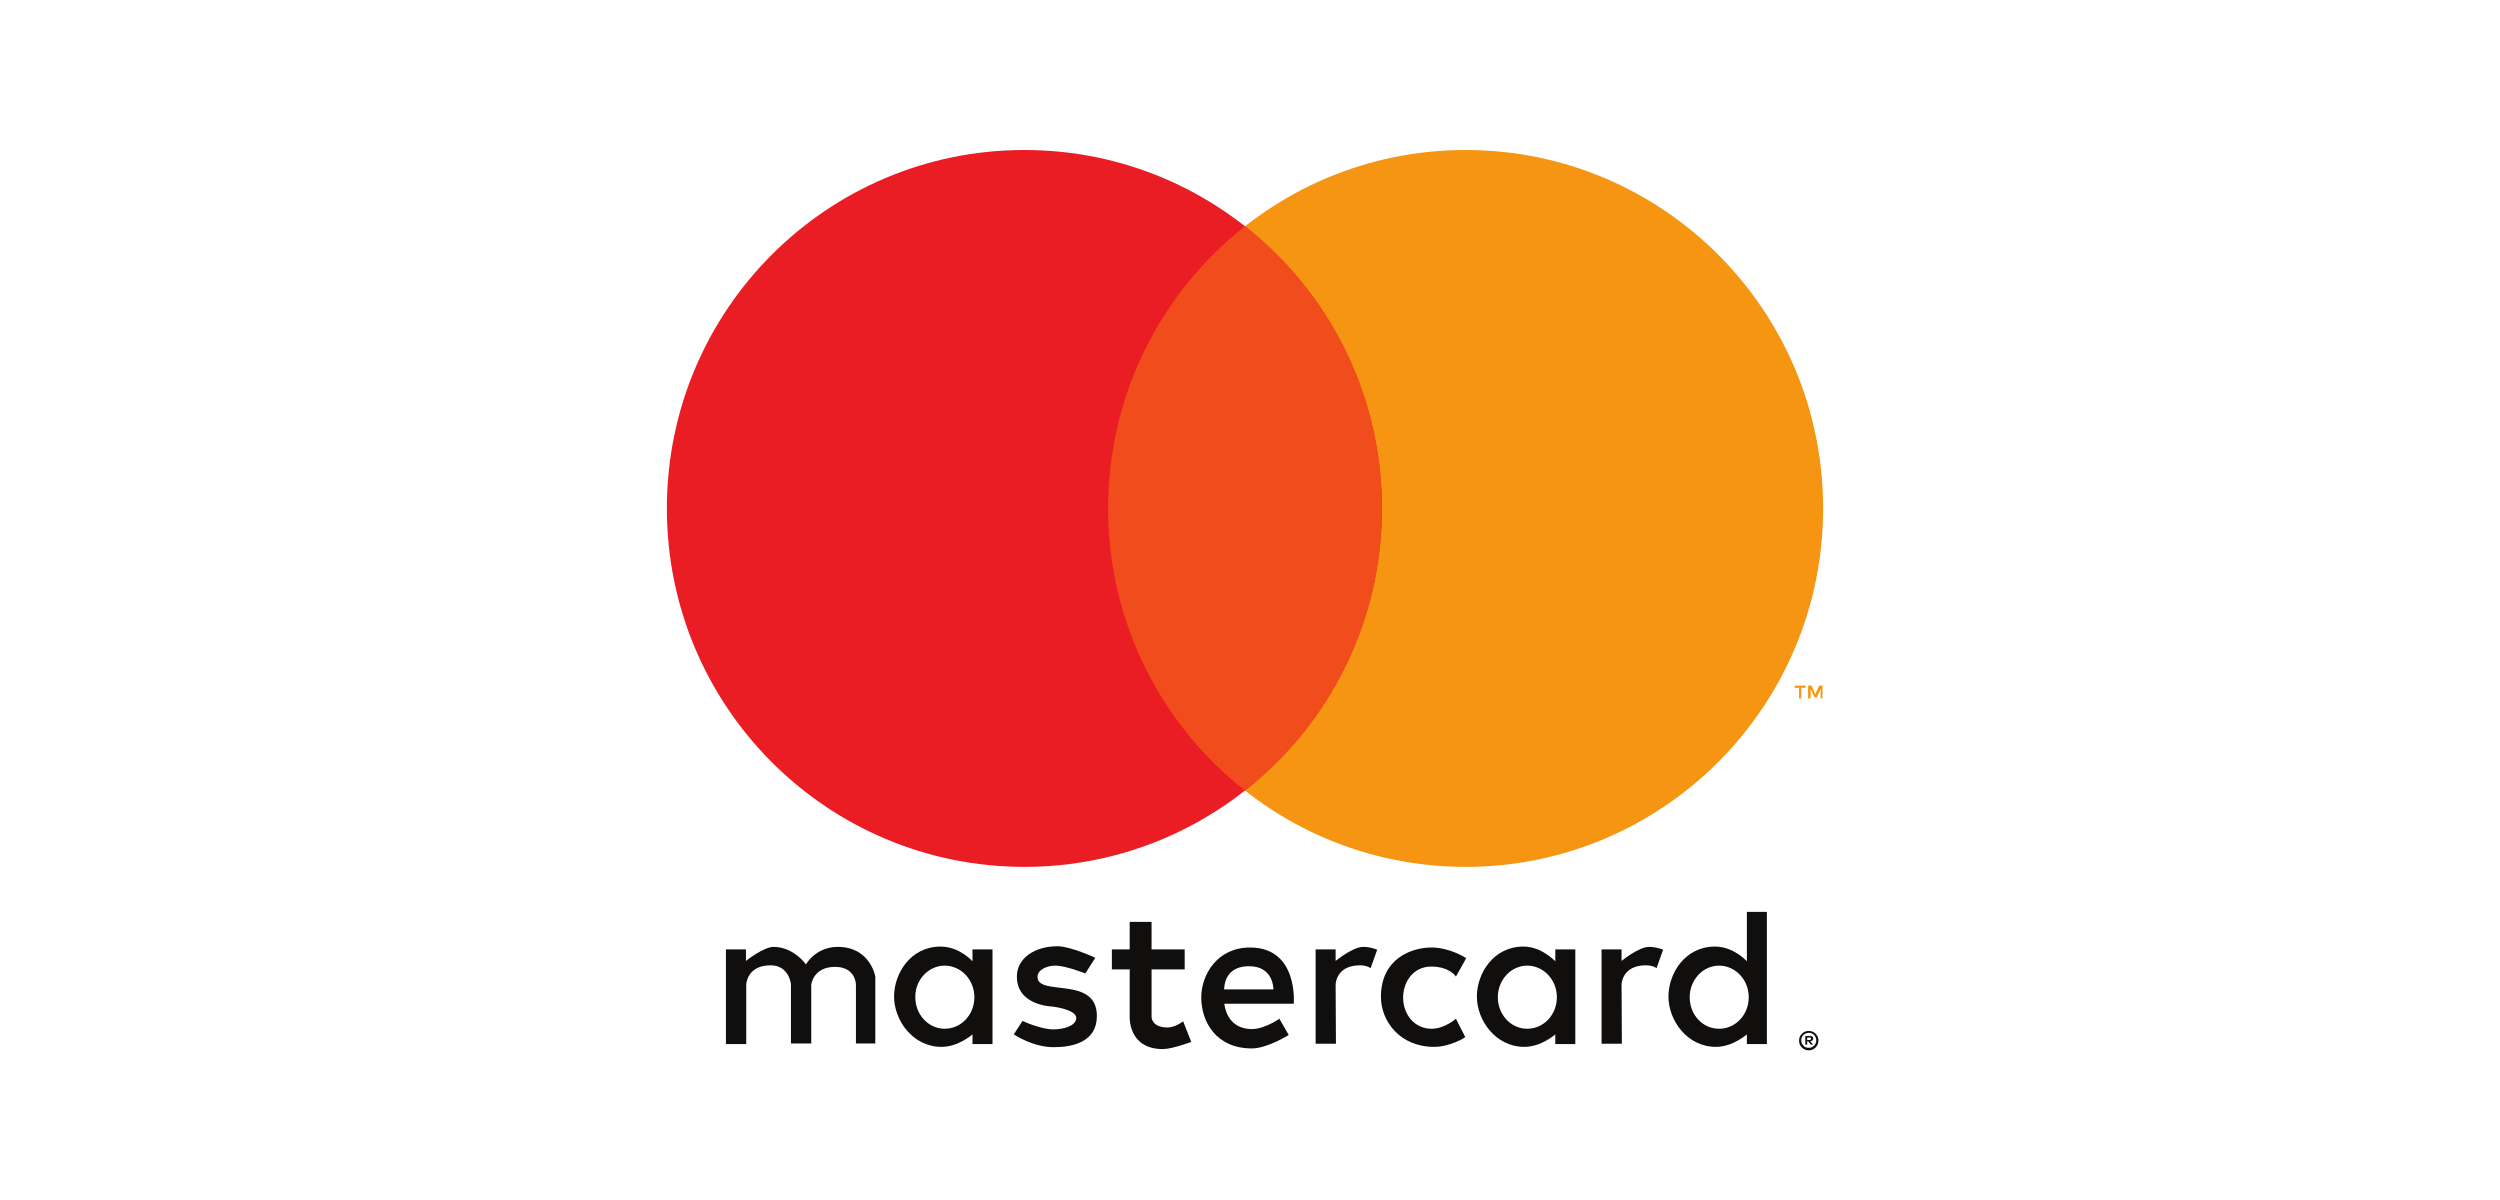
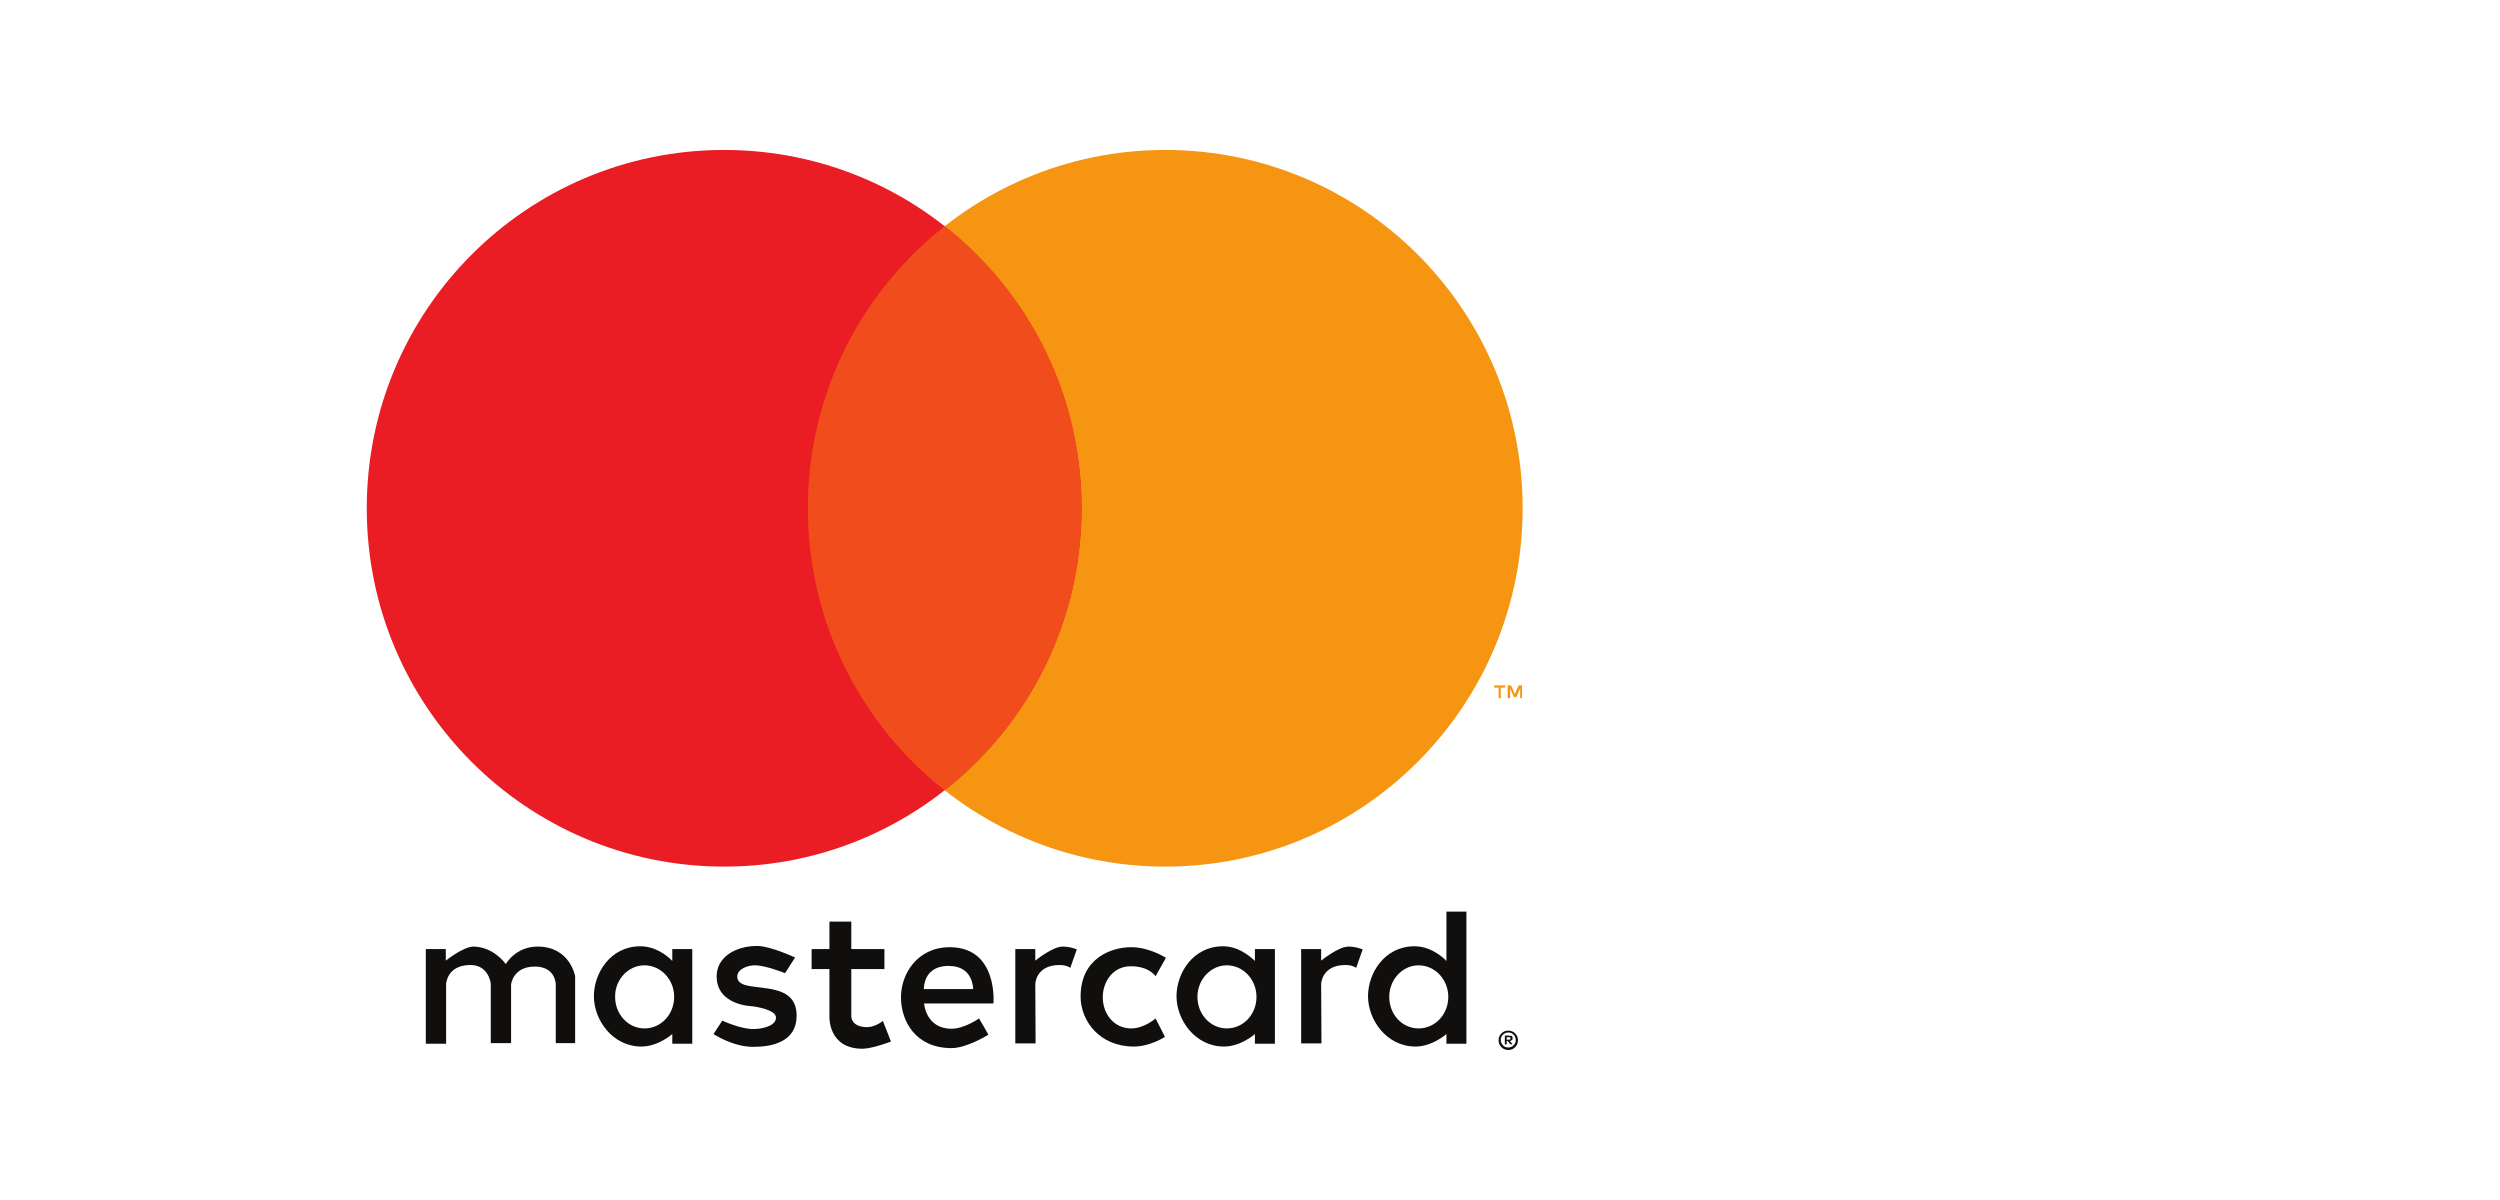
- <svg xmlns="http://www.w3.org/2000/svg" version="1.1" id="svg2" x="0px" y="0px" width="100px" height="48px" viewBox="25.5 0 100 48" style="enable-background:new 25.5 0 100 48;" xml:space="preserve">
-   <style type="text/css">
- 	.st0{fill:#F59511;}
- 	.st1{fill:#EA1C24;}
- 	.st2{fill:#F14D1C;}
- 	.st3{fill:#100F0D;}
- </style>
-   <g id="g10" transform="matrix(1.25,0,0,-1.25,0,60)">
-     <g id="g12" transform="scale(0.1,0.1)">
-       <path id="path14" class="st0" d="M787.4,317.3c0-63.3-51.2-114.7-114.4-114.7c-63.2,0-114.4,51.3-114.4,114.7S609.8,432,673,432    C736.2,432,787.4,380.7,787.4,317.3L787.4,317.3" />
-       <path id="path16" class="st1" d="M646.2,317.3c0-63.3-51.2-114.7-114.4-114.7c-63.2,0-114.4,51.3-114.4,114.7S468.6,432,531.8,432    C595,432,646.2,380.7,646.2,317.3L646.2,317.3" />
-       <path id="path18" class="st2" d="M602.4,407.6c-26.7-21-43.8-53.6-43.8-90.3c0-36.6,17.1-69.3,43.8-90.3    c26.7,21,43.8,53.6,43.8,90.3C646.2,354,629.1,386.6,602.4,407.6" />
-       <path id="path20" class="st0" d="M780.4,256.5v3.4h1.4v0.7h-3.5v-0.7h1.4v-3.4H780.4z M787.2,256.5v4.1h-1.1l-1.2-2.8l-1.2,2.8    h-1.1v-4.1h0.8v3.1l1.2-2.7h0.8l1.2,2.7v-3.1H787.2" />
-       <path id="path22" class="st3" d="M442.8,145.9h-6.5v30.3h6.4v-3.7c0,0,5.6,4.5,8.9,4.5c6.5-0.1,10.3-5.6,10.3-5.6    s3.1,5.6,10.2,5.6c10.4,0,12-9.5,12-9.5v-21.4h-6.2v18.8c0,0,0,5.7-6.7,5.7c-7,0-7.6-5.7-7.6-5.7v-18.8h-6.5v19c0,0-0.6,6-6.5,6    c-7.6,0-7.8-6.1-7.8-6.1L442.8,145.9" />
-       <path id="path24" class="st3" d="M640.3,177c-3.3,0.1-8.9-4.5-8.9-4.5v3.7H625V146h6.5l-0.1,19c0,0,0.1,6.1,7.8,6.1    c1.4,0,2.5-0.3,3.4-0.9v0l2.1,5.9C643.4,176.6,641.9,177,640.3,177" />
-       <path id="path26" class="st3" d="M731.8,177c-3.3,0.1-8.9-4.5-8.9-4.5v3.7h-6.4V146h6.5l-0.1,19c0,0,0.1,6.1,7.8,6.1    c1.4,0,2.5-0.3,3.4-0.9v0l2.1,5.9C734.8,176.6,733.4,177,731.8,177L731.8,177" />
-       <path id="path28" class="st3" d="M506.3,171c5.2,0,9.5-4.5,9.5-10.1c0-5.6-4.2-10.1-9.5-10.1c-5.2,0-9.4,4.5-9.4,10.1    C496.8,166.4,501.1,171,506.3,171z M505,177.1c-9.7,0-14.9-8.7-14.9-16c0-7.5,5.9-16.1,15.2-16.1c5.4,0,9.9,4,9.9,4l0-3.1h6.4    v30.3h-6.4v-3.8C515.2,172.4,511,177.1,505,177.1L505,177.1" />
-       <path id="path30" class="st3" d="M692.7,171c5.2,0,9.5-4.5,9.5-10.1c0-5.6-4.2-10.1-9.5-10.1c-5.2,0-9.4,4.5-9.4,10.1    C683.3,166.4,687.5,171,692.7,171z M691.5,177.1c-9.7,0-14.9-8.7-14.9-16c0-7.5,5.9-16.1,15.2-16.1c5.4,0,9.9,4,9.9,4l0-3.1h6.4    v30.3h-6.4v-3.8C701.6,172.4,697.4,177.1,691.5,177.1L691.5,177.1" />
-       <path id="path32" class="st3" d="M754.1,171c5.2,0,9.5-4.5,9.5-10.1c0-5.6-4.2-10.1-9.5-10.1s-9.4,4.5-9.4,10.1    C744.7,166.4,748.9,171,754.1,171z M752.8,177.1c-9.7,0-14.9-8.7-14.9-16c0-7.5,5.9-16.1,15.2-16.1c5.4,0,9.9,4,9.9,4l0-3.1h6.4    v42.3H763v-15.8C763,172.4,758.8,177.1,752.8,177.1L752.8,177.1" />
-       <path id="path34" class="st3" d="M541.1,144.9c-6.6,0-12.7,4.1-12.7,4.1l2.8,4.3c0,0,5.8-2.7,9.9-2.7c2.7,0,7.2,0.9,7.3,3.6    c0.1,2.8-7.6,3.7-7.6,3.7s-11.4,0.2-11.4,9.6c0,5.9,5.7,9.7,13,9.7c4.2,0,12.1-3.7,12.1-3.7l-3.2-5c0,0-6.1,2.4-9.3,2.5    c-2.7,0.1-6-1.2-6-3.6c0-6.4,19,0.5,19-12.5C555,146.5,547.2,144.9,541.1,144.9L541.1,144.9" />
-       <path id="path36" class="st3" d="M565.5,185v-8.8h-5.7v-6.4h5.7v-15.2c0,0-0.5-10.3,10.6-10.3c3.1,0,9.1,2.3,9.1,2.3l-2.6,6.6    c0,0-2.4-2-5.1-2c-5.1,0.1-5,3.4-5,3.4v15.2h10.6v6.4h-10.6v8.8H565.5" />
-       <path id="path38" class="st3" d="M603,170.8c0.2,0,0.5,0,0.8,0c7.8,0,7.7-7.4,7.7-7.4h-15.8C595.8,163.5,595.4,170.4,603,170.8z     M604,176.8c-10.4,0-15.6-8.6-15.6-16c0-7.7,4.7-16.3,16.2-16.3c4.9,0,11.8,4.3,11.8,4.3l-3,5.2c0,0-4.7-3.3-8.8-3.3    c-8.3,0-8.8,8.1-8.8,8.1H618C618,158.7,619.6,176.8,604,176.8" />
-       <path id="path40" class="st3" d="M669.9,154l3-5.9c0,0-4.7-3.1-10-3.1c-10.9,0-17,8.2-17,16c0,12.2,9.7,15.8,16.2,15.8    c5.9,0,11.1-3.4,11.1-3.4l-3.3-5.9c0,0-2,3.2-7.9,3.2c-5.9,0-9-5.1-9-9.9c0-5.4,3.6-10,9.1-10C666.3,150.8,669.9,154,669.9,154    L669.9,154" />
-       <path id="path42" class="st3" d="M783,148c0.2,0,0.3,0,0.4-0.1c0.1-0.1,0.1-0.2,0.1-0.3c0-0.1,0-0.2-0.1-0.3    c-0.1-0.1-0.2-0.1-0.4-0.1h-0.7v0.8H783z M783,148.5h-1.3v-2.8h0.6v1.1h0.3l0.9-1.1h0.7l-0.9,1.1c0.3,0,0.5,0.1,0.7,0.3    c0.2,0.2,0.2,0.3,0.2,0.6c0,0.3-0.1,0.5-0.3,0.7C783.6,148.4,783.3,148.5,783,148.5z M782.8,144.7c-0.7,0-1.3,0.2-1.7,0.7    c-0.4,0.4-0.7,1-0.7,1.7c0,0.7,0.2,1.2,0.7,1.7c0.4,0.4,1,0.7,1.7,0.7c0.7,0,1.2-0.2,1.7-0.7c0.4-0.4,0.7-1,0.7-1.7    c0-0.7-0.2-1.2-0.7-1.7C784,144.9,783.5,144.7,782.8,144.7z M782.8,150.1c-0.9,0-1.6-0.3-2.2-0.9c-0.6-0.6-0.9-1.3-0.9-2.2    c0-0.9,0.3-1.6,0.9-2.2c0.6-0.6,1.3-0.9,2.2-0.9c0.9,0,1.6,0.3,2.2,0.9c0.6,0.6,0.9,1.3,0.9,2.2c0,0.9-0.3,1.6-0.9,2.2    C784.4,149.8,783.7,150.1,782.8,150.1" />
-     </g>
-   </g>
+ <svg xmlns="http://www.w3.org/2000/svg" version="1.1" width="1067" height="512" viewBox="0 0 1067 512">
+   <g id="icomoon-ignore">
+ </g>
+   <path fill="#f59511" d="M649.866 216.934c0 84.4-68.266 152.934-152.534 152.934s-152.534-68.4-152.534-152.934 68.267-152.934 152.534-152.934c84.266 0 152.534 68.4 152.534 152.934v0z" />
+   <path fill="#ea1c24" d="M461.6 216.934c0 84.4-68.267 152.934-152.534 152.934s-152.534-68.4-152.534-152.934 68.267-152.934 152.534-152.934c84.267 0 152.534 68.4 152.534 152.934v0z" />
+   <path fill="#f14d1c" d="M403.2 96.534c-35.6 28-58.4 71.466-58.4 120.4 0 48.8 22.8 92.4 58.4 120.4 35.6-28 58.4-71.466 58.4-120.4s-22.8-92.4-58.4-120.4z" />
+   <path fill="#f59511" d="M640.534 298v-4.534h1.866v-0.933h-4.667v0.933h1.866v4.534h0.933zM649.6 298v-5.466h-1.466l-1.6 3.733-1.6-3.733h-1.466v5.466h1.067v-4.134l1.6 3.6h1.067l1.6-3.6v4.134h0.8z" />
+   <path fill="#100f0d" d="M190.4 445.466h-8.667v-40.4h8.534v4.933c0 0 7.466-6 11.867-6 8.667 0.134 13.733 7.466 13.733 7.466s4.133-7.466 13.6-7.466c13.867 0 16 12.666 16 12.666v28.534h-8.267v-25.067c0 0 0-7.6-8.934-7.6-9.333 0-10.133 7.6-10.133 7.6v25.067h-8.666v-25.334c0 0-0.8-8-8.666-8-10.133 0-10.4 8.134-10.4 8.134v25.466z" />
+   <path fill="#100f0d" d="M453.733 404c-4.4-0.134-11.866 6-11.866 6v-4.933h-8.534v40.267h8.666l-0.134-25.334c0 0 0.134-8.134 10.4-8.134 1.866 0 3.334 0.4 4.534 1.2v0l2.8-7.866c-1.733-0.666-3.733-1.2-5.866-1.2z" />
+   <path fill="#100f0d" d="M575.734 404c-4.4-0.134-11.866 6-11.866 6v-4.933h-8.534v40.267h8.667l-0.134-25.334c0 0 0.134-8.134 10.4-8.134 1.866 0 3.333 0.4 4.534 1.2v0l2.8-7.866c-1.866-0.666-3.734-1.2-5.866-1.2v0z" />
+   <path fill="#100f0d" d="M275.067 412c6.933 0 12.666 6 12.666 13.466s-5.6 13.466-12.666 13.466c-6.933 0-12.534-6-12.534-13.466-0.134-7.334 5.6-13.466 12.534-13.466zM273.334 403.866c-12.933 0-19.867 11.6-19.867 21.334 0 10 7.867 21.466 20.266 21.466 7.2 0 13.2-5.334 13.2-5.334v4.134h8.534v-40.4h-8.534v5.067c0 0-5.6-6.267-13.6-6.267v0z" />
+   <path fill="#100f0d" d="M523.6 412c6.933 0 12.667 6 12.667 13.466s-5.6 13.466-12.667 13.466c-6.933 0-12.534-6-12.534-13.466 0-7.334 5.6-13.466 12.534-13.466zM522 403.866c-12.933 0-19.866 11.6-19.866 21.334 0 10 7.866 21.466 20.266 21.466 7.2 0 13.2-5.334 13.2-5.334v4.134h8.534v-40.4h-8.534v5.067c-0.134 0-5.734-6.267-13.6-6.267v0z" />
+   <path fill="#100f0d" d="M605.466 412c6.933 0 12.667 6 12.667 13.466s-5.6 13.466-12.667 13.466-12.534-6-12.534-13.466c0-7.334 5.6-13.466 12.534-13.466zM603.734 403.866c-12.933 0-19.866 11.6-19.866 21.334 0 10 7.866 21.466 20.266 21.466 7.2 0 13.2-5.334 13.2-5.334v4.134h8.534v-56.4h-8.534v21.067c0 0-5.6-6.267-13.6-6.267v0z" />
+   <path fill="#100f0d" d="M321.466 446.8c-8.8 0-16.933-5.466-16.933-5.466l3.733-5.733c0 0 7.733 3.6 13.2 3.6 3.6 0 9.6-1.2 9.733-4.8 0.134-3.733-10.134-4.933-10.134-4.933s-15.2-0.267-15.2-12.8c0-7.866 7.6-12.933 17.334-12.933 5.6 0 16.134 4.933 16.134 4.933l-4.267 6.666c0 0-8.134-3.2-12.4-3.334-3.6-0.134-8 1.6-8 4.8 0 8.534 25.334-0.666 25.334 16.666 0 11.2-10.4 13.334-18.534 13.334v0z" />
+   <path fill="#100f0d" d="M354 393.334v11.733h-7.6v8.534h7.6v20.267c0 0-0.666 13.733 14.134 13.733 4.134 0 12.134-3.067 12.134-3.067l-3.466-8.8c0 0-3.2 2.666-6.8 2.666-6.8-0.134-6.666-4.534-6.666-4.534v-20.267h14.134v-8.534h-14.134v-11.733h-9.334z" />
+   <path fill="#100f0d" d="M404 412.267c0.267 0 0.666 0 1.067 0 10.4 0 10.267 9.866 10.267 9.866h-21.067c0.134-0.134-0.4-9.334 9.733-9.866zM405.334 404.267c-13.866 0-20.8 11.466-20.8 21.334 0 10.267 6.267 21.733 21.6 21.733 6.534 0 15.733-5.733 15.733-5.733l-4-6.933c0 0-6.267 4.4-11.733 4.4-11.067 0-11.733-10.8-11.733-10.8h29.6c0 0.134 2.134-24-18.666-24z" />
+   <path fill="#100f0d" d="M493.2 434.666l4 7.866c0 0-6.267 4.134-13.334 4.134-14.534 0-22.666-10.933-22.666-21.334 0-16.267 12.933-21.067 21.6-21.067 7.866 0 14.8 4.534 14.8 4.534l-4.4 7.866c0 0-2.666-4.267-10.534-4.267s-12 6.8-12 13.2c0 7.2 4.8 13.334 12.134 13.334 5.6 0 10.4-4.267 10.4-4.267v0z" />
+   <path fill="#100f0d" d="M644 442.666c0.266 0 0.4 0 0.534 0.134s0.134 0.267 0.134 0.4c0 0.134 0 0.267-0.134 0.4s-0.266 0.134-0.534 0.134h-0.933v-1.067h0.933zM644 442h-1.734v3.733h0.8v-1.466h0.4l1.2 1.466h0.933l-1.2-1.466c0.4 0 0.667-0.134 0.933-0.4s0.266-0.4 0.266-0.8c0-0.4-0.134-0.666-0.4-0.933-0.4 0-0.8-0.134-1.2-0.134zM643.734 447.067c-0.933 0-1.734-0.267-2.266-0.933-0.534-0.534-0.933-1.334-0.933-2.267s0.266-1.6 0.933-2.267c0.534-0.534 1.333-0.933 2.266-0.933s1.6 0.267 2.266 0.933c0.534 0.534 0.933 1.334 0.933 2.267s-0.266 1.6-0.933 2.267c-0.667 0.666-1.333 0.933-2.266 0.933zM643.734 439.866c-1.2 0-2.134 0.4-2.933 1.2s-1.2 1.733-1.2 2.933c0 1.2 0.4 2.134 1.2 2.933s1.734 1.2 2.933 1.2c1.2 0 2.134-0.4 2.933-1.2s1.2-1.733 1.2-2.933c0-1.2-0.4-2.134-1.2-2.933s-1.734-1.2-2.933-1.2z" />
</svg>
